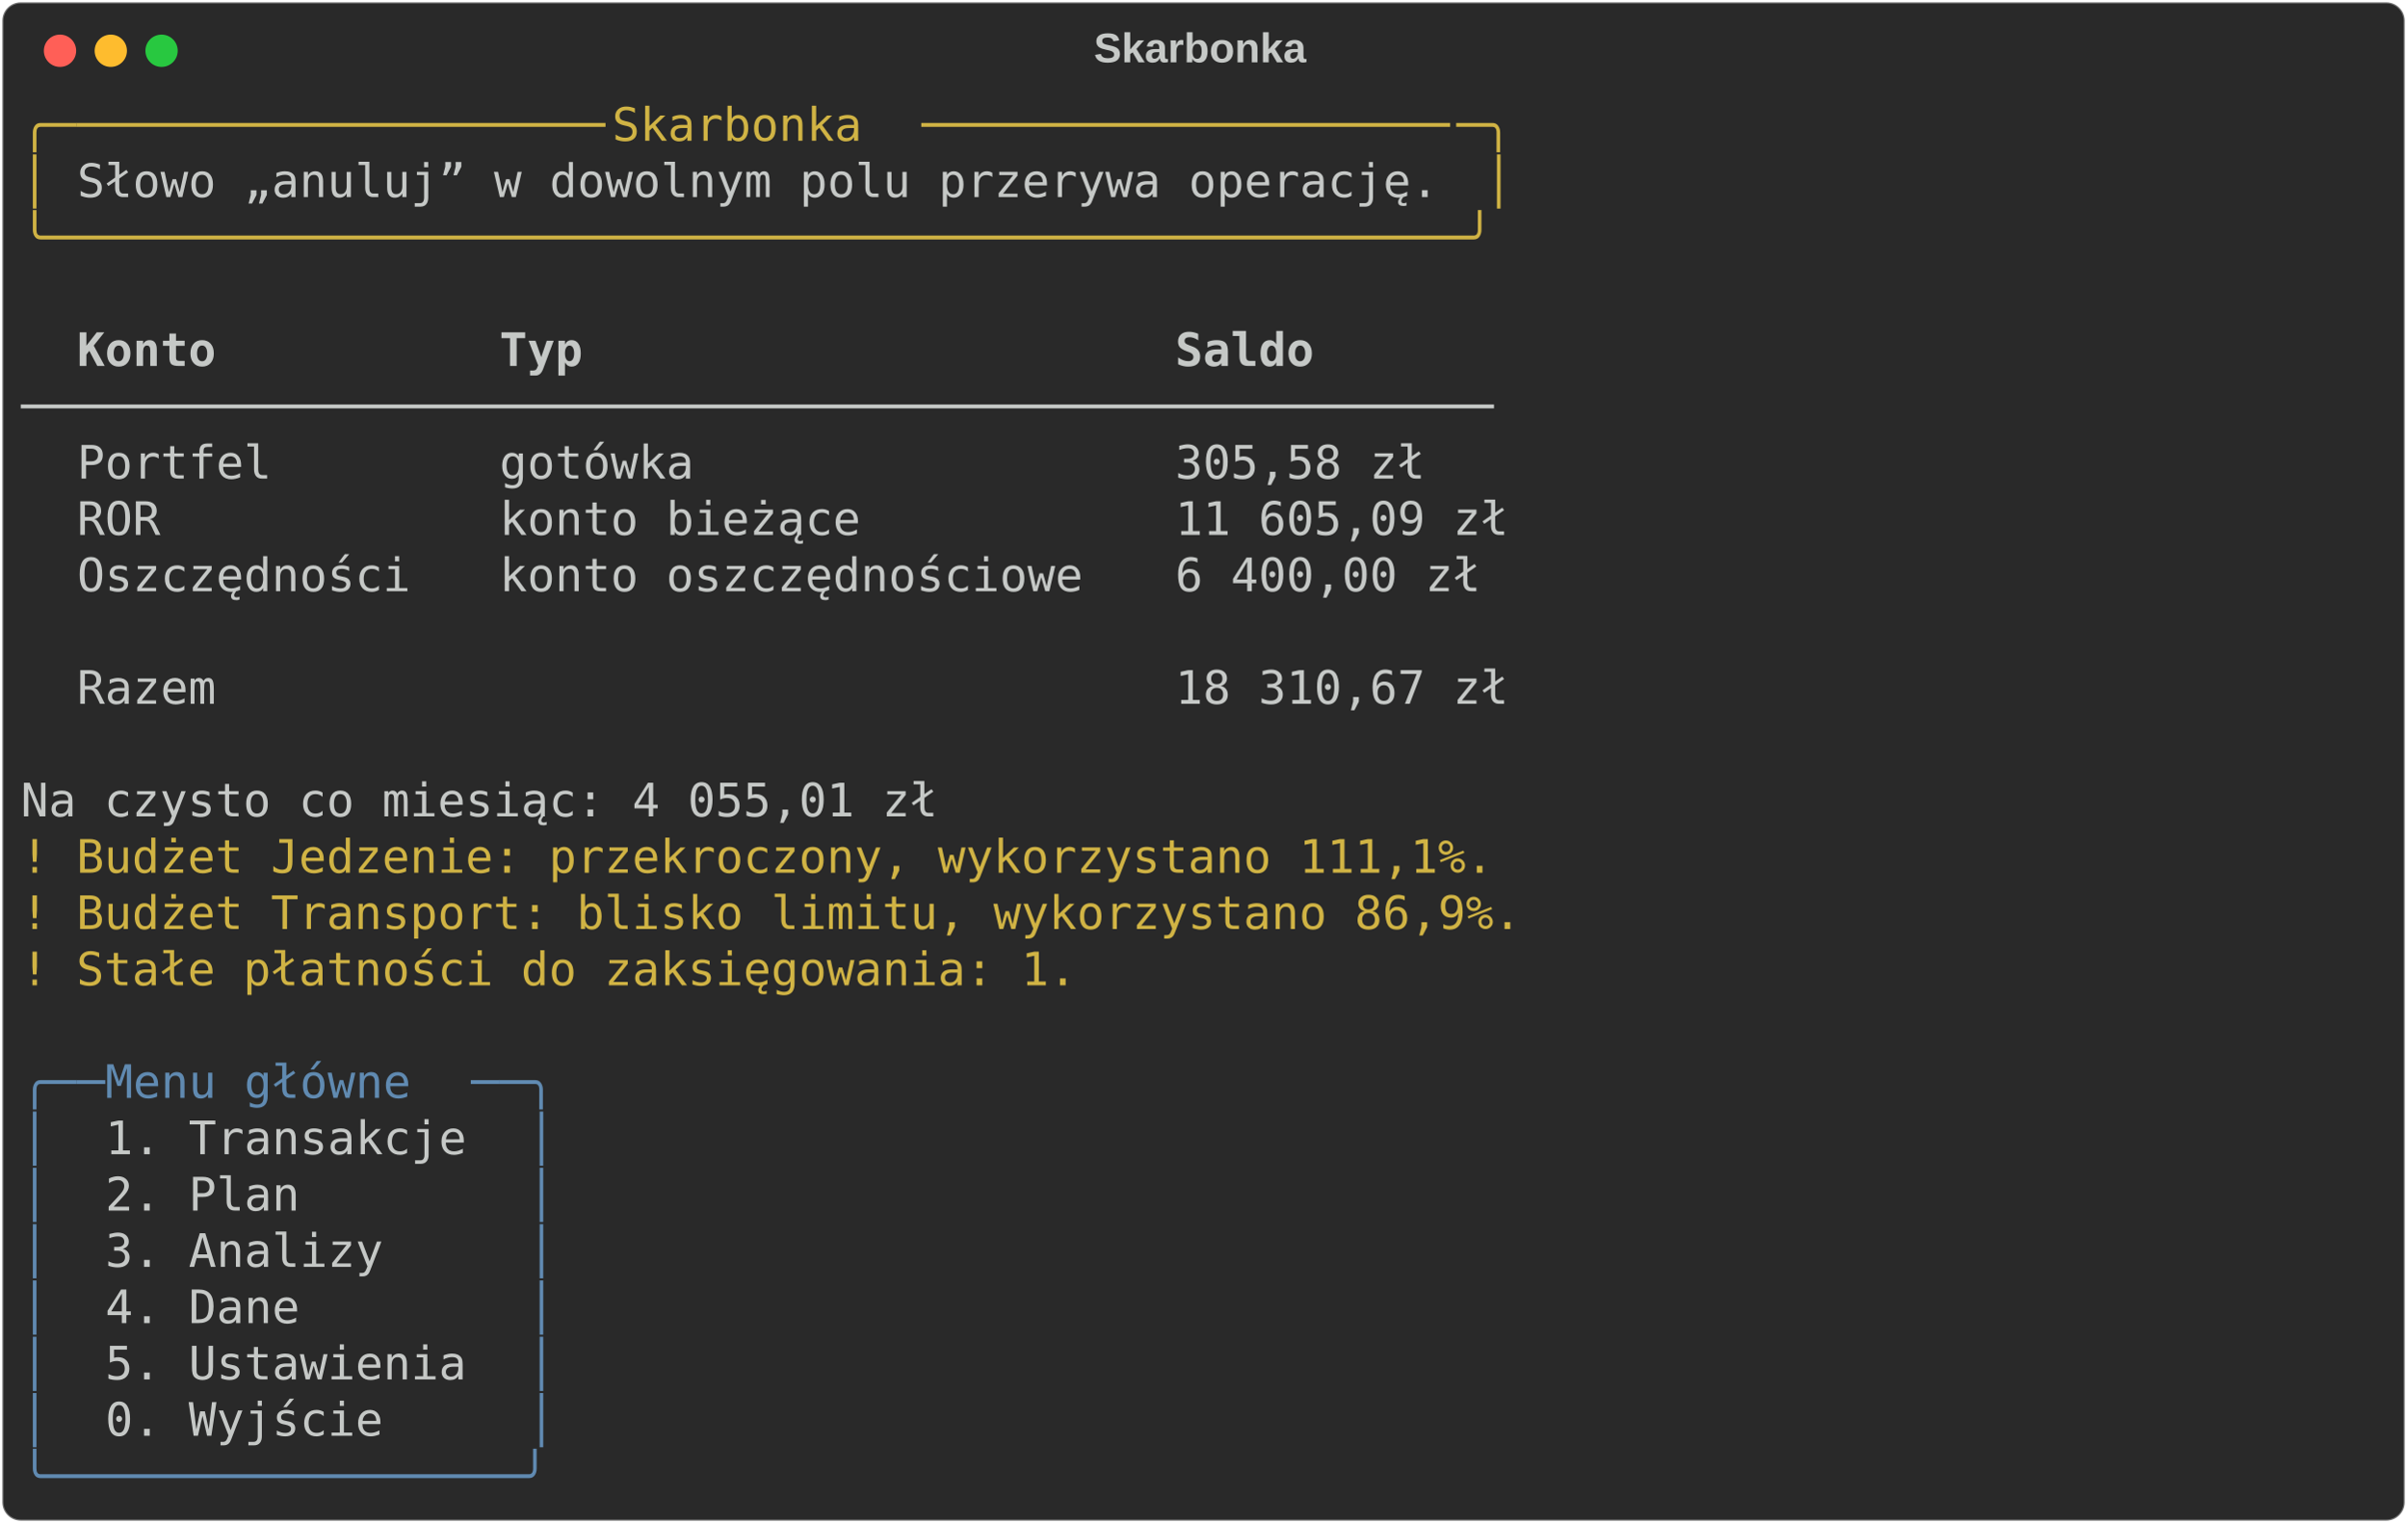
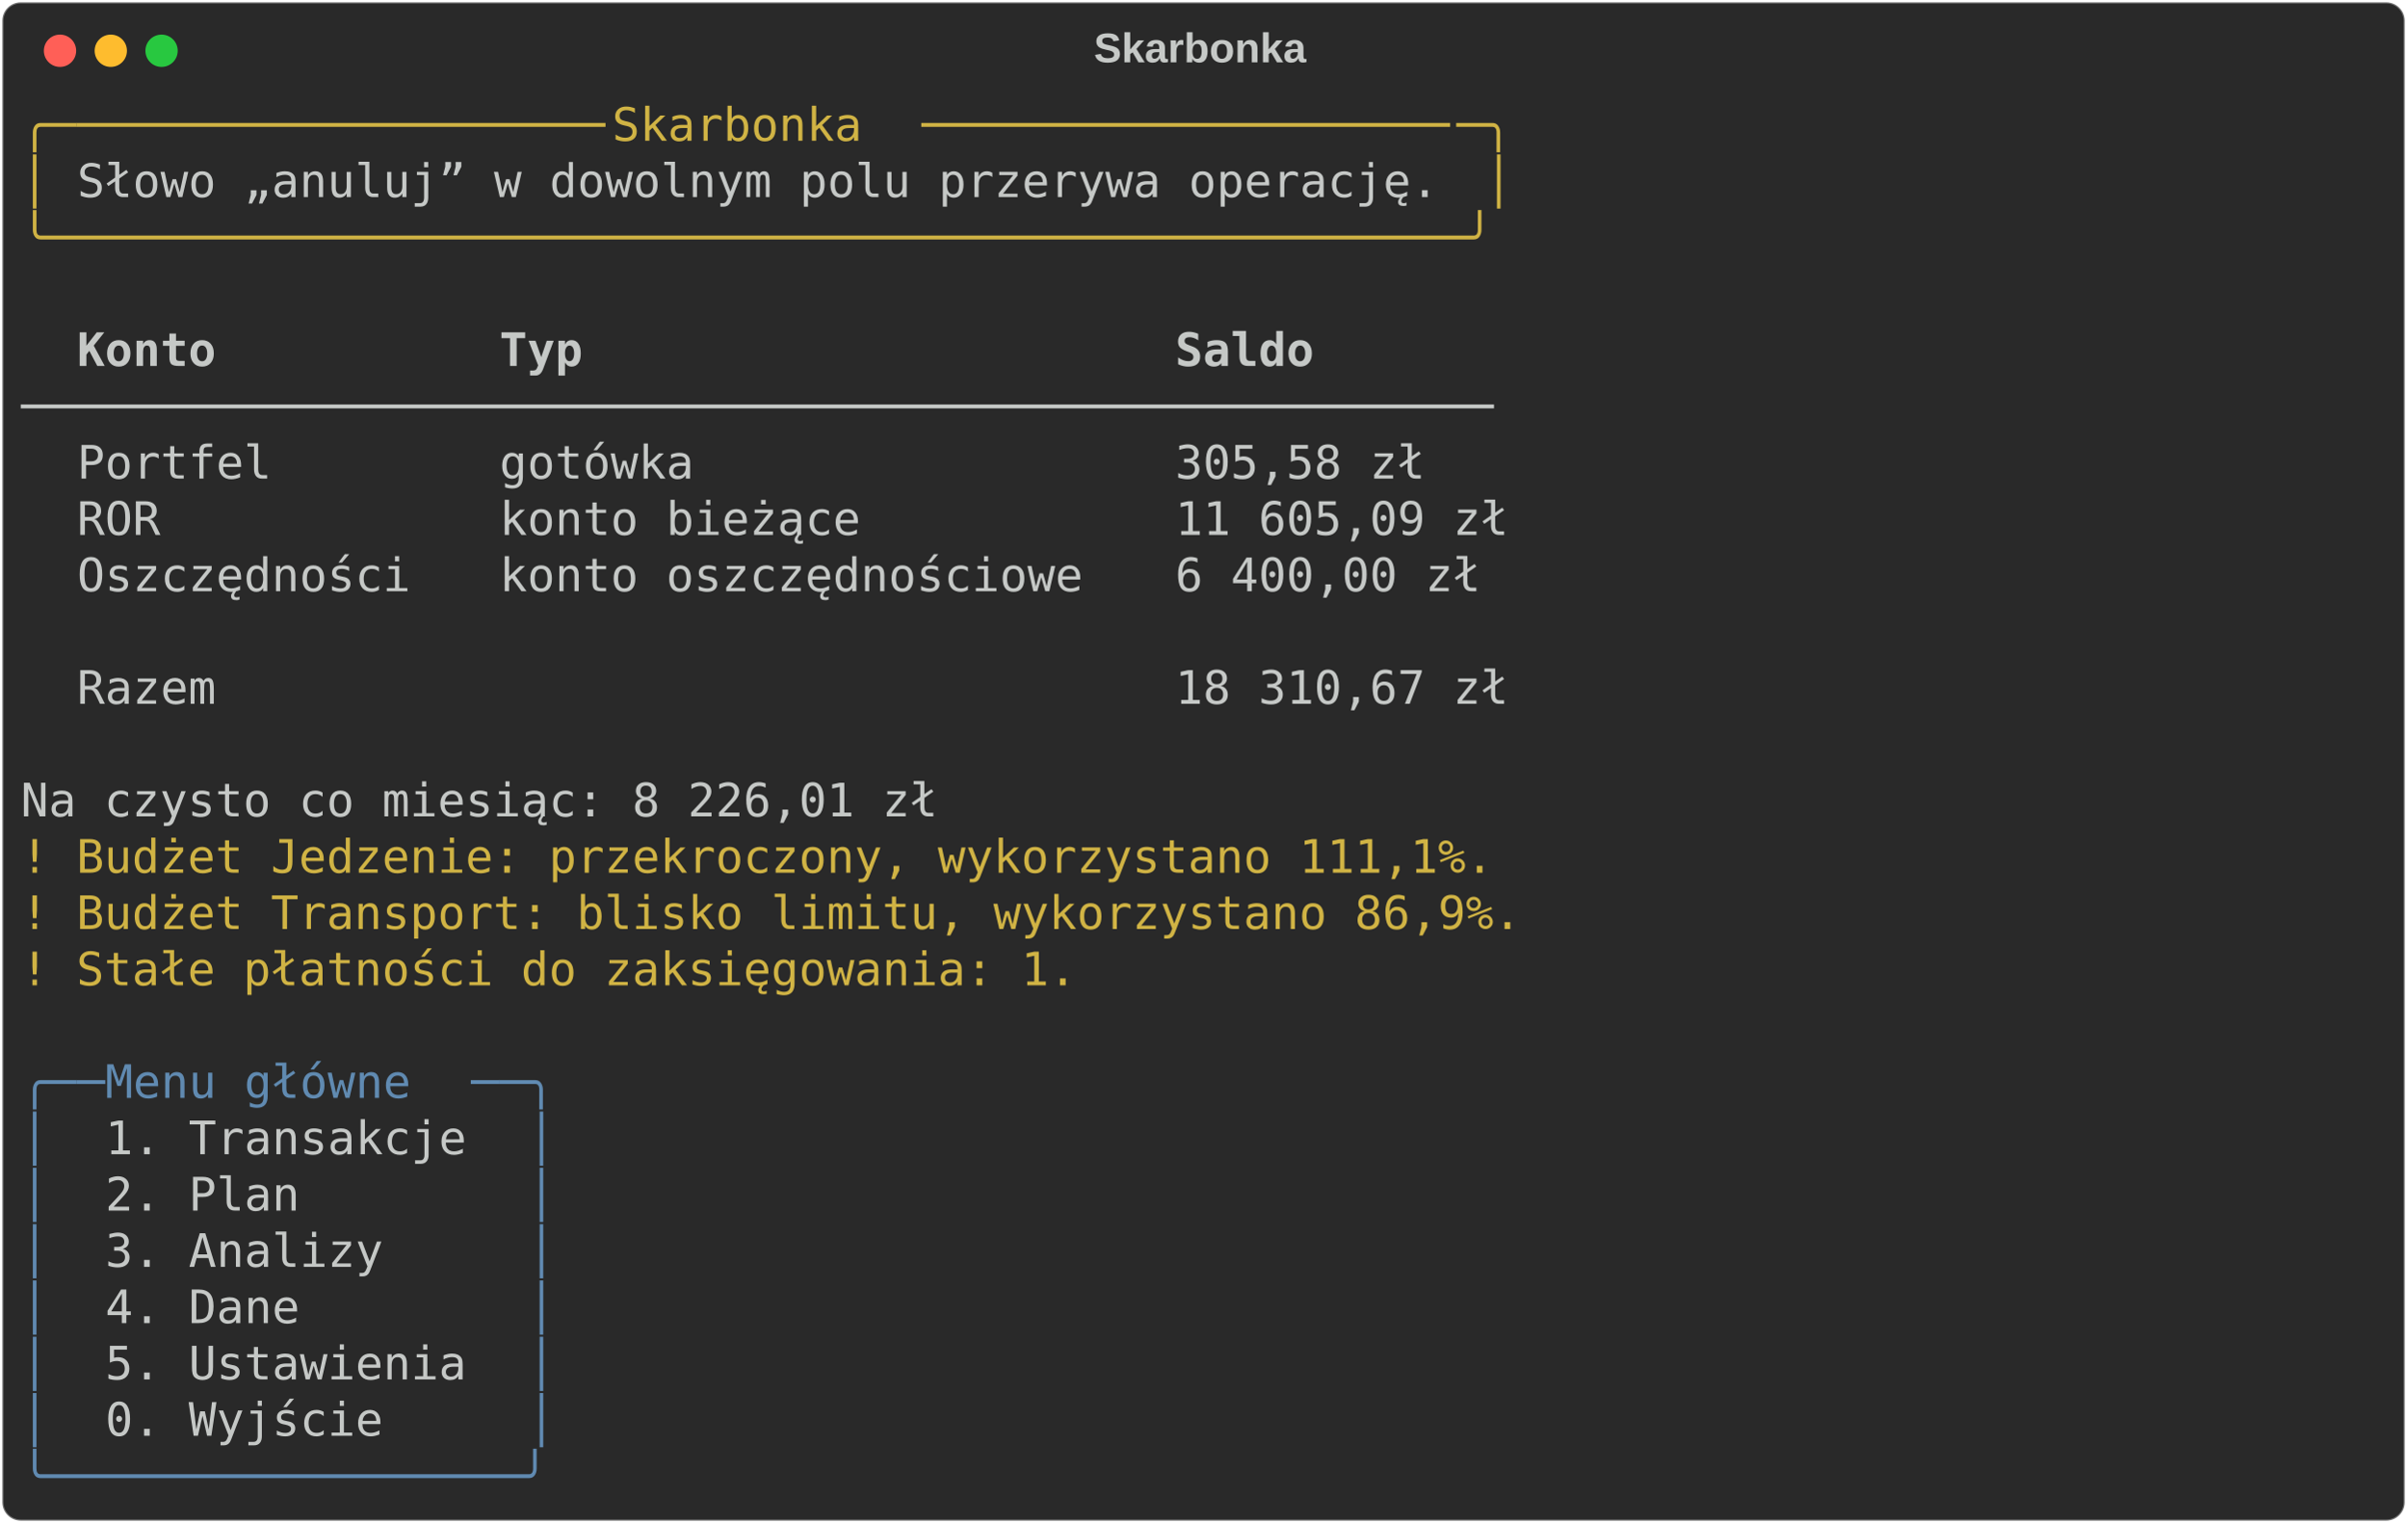
<svg xmlns="http://www.w3.org/2000/svg" class="rich-terminal" viewBox="0 0 1043 660.0">
  <style>

    @font-face {
        font-family: "Fira Code";
        src: local("FiraCode-Regular"),
                url("https://cdnjs.cloudflare.com/ajax/libs/firacode/6.2.0/woff2/FiraCode-Regular.woff2") format("woff2"),
                url("https://cdnjs.cloudflare.com/ajax/libs/firacode/6.2.0/woff/FiraCode-Regular.woff") format("woff");
        font-style: normal;
        font-weight: 400;
    }
    @font-face {
        font-family: "Fira Code";
        src: local("FiraCode-Bold"),
                url("https://cdnjs.cloudflare.com/ajax/libs/firacode/6.2.0/woff2/FiraCode-Bold.woff2") format("woff2"),
                url("https://cdnjs.cloudflare.com/ajax/libs/firacode/6.2.0/woff/FiraCode-Bold.woff") format("woff");
        font-style: bold;
        font-weight: 700;
    }

-     .terminal-770212452-matrix {
+     .terminal-1404404328-matrix {
        font-family: Fira Code, monospace;
        font-size: 20px;
        line-height: 24.4px;
        font-variant-east-asian: full-width;
    }

-     .terminal-770212452-title {
+     .terminal-1404404328-title {
        font-size: 18px;
        font-weight: bold;
        font-family: arial;
    }

-     .terminal-770212452-r1 { fill: #d0b344 }
- .terminal-770212452-r2 { fill: #c5c8c6 }
- .terminal-770212452-r3 { fill: #c5c8c6;font-weight: bold }
- .terminal-770212452-r4 { fill: #608ab1 }
+     .terminal-1404404328-r1 { fill: #d0b344 }
+ .terminal-1404404328-r2 { fill: #c5c8c6 }
+ .terminal-1404404328-r3 { fill: #c5c8c6;font-weight: bold }
+ .terminal-1404404328-r4 { fill: #608ab1 }
    </style>
  <defs>
-     <clipPath id="terminal-770212452-clip-terminal">
+     <clipPath id="terminal-1404404328-clip-terminal">
      <rect x="0" y="0" width="1023.8" height="609.0" />
    </clipPath>
-     <clipPath id="terminal-770212452-line-0">
+     <clipPath id="terminal-1404404328-line-0">
      <rect x="0" y="1.5" width="1024.8" height="24.65" />
    </clipPath>
-     <clipPath id="terminal-770212452-line-1">
+     <clipPath id="terminal-1404404328-line-1">
      <rect x="0" y="25.9" width="1024.8" height="24.65" />
    </clipPath>
-     <clipPath id="terminal-770212452-line-2">
+     <clipPath id="terminal-1404404328-line-2">
      <rect x="0" y="50.3" width="1024.8" height="24.65" />
    </clipPath>
-     <clipPath id="terminal-770212452-line-3">
+     <clipPath id="terminal-1404404328-line-3">
      <rect x="0" y="74.7" width="1024.8" height="24.65" />
    </clipPath>
-     <clipPath id="terminal-770212452-line-4">
+     <clipPath id="terminal-1404404328-line-4">
      <rect x="0" y="99.1" width="1024.8" height="24.65" />
    </clipPath>
-     <clipPath id="terminal-770212452-line-5">
+     <clipPath id="terminal-1404404328-line-5">
      <rect x="0" y="123.5" width="1024.8" height="24.65" />
    </clipPath>
-     <clipPath id="terminal-770212452-line-6">
+     <clipPath id="terminal-1404404328-line-6">
      <rect x="0" y="147.9" width="1024.8" height="24.65" />
    </clipPath>
-     <clipPath id="terminal-770212452-line-7">
+     <clipPath id="terminal-1404404328-line-7">
      <rect x="0" y="172.3" width="1024.8" height="24.65" />
    </clipPath>
-     <clipPath id="terminal-770212452-line-8">
+     <clipPath id="terminal-1404404328-line-8">
      <rect x="0" y="196.7" width="1024.8" height="24.65" />
    </clipPath>
-     <clipPath id="terminal-770212452-line-9">
+     <clipPath id="terminal-1404404328-line-9">
      <rect x="0" y="221.1" width="1024.8" height="24.65" />
    </clipPath>
-     <clipPath id="terminal-770212452-line-10">
+     <clipPath id="terminal-1404404328-line-10">
      <rect x="0" y="245.5" width="1024.8" height="24.65" />
    </clipPath>
-     <clipPath id="terminal-770212452-line-11">
+     <clipPath id="terminal-1404404328-line-11">
      <rect x="0" y="269.9" width="1024.8" height="24.65" />
    </clipPath>
-     <clipPath id="terminal-770212452-line-12">
+     <clipPath id="terminal-1404404328-line-12">
      <rect x="0" y="294.3" width="1024.8" height="24.65" />
    </clipPath>
-     <clipPath id="terminal-770212452-line-13">
+     <clipPath id="terminal-1404404328-line-13">
      <rect x="0" y="318.7" width="1024.8" height="24.65" />
    </clipPath>
-     <clipPath id="terminal-770212452-line-14">
+     <clipPath id="terminal-1404404328-line-14">
      <rect x="0" y="343.1" width="1024.8" height="24.65" />
    </clipPath>
-     <clipPath id="terminal-770212452-line-15">
+     <clipPath id="terminal-1404404328-line-15">
      <rect x="0" y="367.5" width="1024.8" height="24.65" />
    </clipPath>
-     <clipPath id="terminal-770212452-line-16">
+     <clipPath id="terminal-1404404328-line-16">
      <rect x="0" y="391.9" width="1024.8" height="24.65" />
    </clipPath>
-     <clipPath id="terminal-770212452-line-17">
+     <clipPath id="terminal-1404404328-line-17">
      <rect x="0" y="416.3" width="1024.8" height="24.65" />
    </clipPath>
-     <clipPath id="terminal-770212452-line-18">
+     <clipPath id="terminal-1404404328-line-18">
      <rect x="0" y="440.7" width="1024.8" height="24.65" />
    </clipPath>
-     <clipPath id="terminal-770212452-line-19">
+     <clipPath id="terminal-1404404328-line-19">
      <rect x="0" y="465.1" width="1024.8" height="24.65" />
    </clipPath>
-     <clipPath id="terminal-770212452-line-20">
+     <clipPath id="terminal-1404404328-line-20">
      <rect x="0" y="489.5" width="1024.8" height="24.65" />
    </clipPath>
-     <clipPath id="terminal-770212452-line-21">
+     <clipPath id="terminal-1404404328-line-21">
      <rect x="0" y="513.9" width="1024.8" height="24.65" />
    </clipPath>
-     <clipPath id="terminal-770212452-line-22">
+     <clipPath id="terminal-1404404328-line-22">
      <rect x="0" y="538.3" width="1024.8" height="24.65" />
    </clipPath>
-     <clipPath id="terminal-770212452-line-23">
+     <clipPath id="terminal-1404404328-line-23">
      <rect x="0" y="562.7" width="1024.8" height="24.65" />
    </clipPath>
  </defs>
  <rect fill="#292929" stroke="rgba(255,255,255,0.35)" stroke-width="1" x="1" y="1" width="1041" height="658" rx="8" />
-   <text class="terminal-770212452-title" fill="#c5c8c6" text-anchor="middle" x="520" y="27">Skarbonka</text>
+   <text class="terminal-1404404328-title" fill="#c5c8c6" text-anchor="middle" x="520" y="27">Skarbonka</text>
  <g transform="translate(26,22)">
    <circle cx="0" cy="0" r="7" fill="#ff5f57" />
    <circle cx="22" cy="0" r="7" fill="#febc2e" />
    <circle cx="44" cy="0" r="7" fill="#28c840" />
  </g>
-   <g transform="translate(9, 41)" clip-path="url(#terminal-770212452-clip-terminal)">
-     <g class="terminal-770212452-matrix">
-       <text class="terminal-770212452-r1" x="0" y="20" textLength="24.4" clip-path="url(#terminal-770212452-line-0)">╭─</text>
-       <text class="terminal-770212452-r1" x="24.4" y="20" textLength="231.8" clip-path="url(#terminal-770212452-line-0)">───────────────────</text>
-       <text class="terminal-770212452-r1" x="256.2" y="20" textLength="134.2" clip-path="url(#terminal-770212452-line-0)"> Skarbonka </text>
-       <text class="terminal-770212452-r1" x="390.4" y="20" textLength="231.8" clip-path="url(#terminal-770212452-line-0)">───────────────────</text>
-       <text class="terminal-770212452-r1" x="622.2" y="20" textLength="24.4" clip-path="url(#terminal-770212452-line-0)">─╮</text>
-       <text class="terminal-770212452-r2" x="1024.8" y="20" textLength="12.2" clip-path="url(#terminal-770212452-line-0)">
- </text>
-       <text class="terminal-770212452-r1" x="0" y="44.4" textLength="12.2" clip-path="url(#terminal-770212452-line-1)">│</text>
-       <text class="terminal-770212452-r2" x="24.4" y="44.4" textLength="597.8" clip-path="url(#terminal-770212452-line-1)">Słowo „anuluj” w dowolnym polu przerywa operację.</text>
-       <text class="terminal-770212452-r1" x="634.4" y="44.4" textLength="12.2" clip-path="url(#terminal-770212452-line-1)">│</text>
-       <text class="terminal-770212452-r2" x="1024.8" y="44.4" textLength="12.2" clip-path="url(#terminal-770212452-line-1)">
- </text>
-       <text class="terminal-770212452-r1" x="0" y="68.8" textLength="646.6" clip-path="url(#terminal-770212452-line-2)">╰───────────────────────────────────────────────────╯</text>
-       <text class="terminal-770212452-r2" x="1024.8" y="68.8" textLength="12.2" clip-path="url(#terminal-770212452-line-2)">
- </text>
-       <text class="terminal-770212452-r2" x="1024.8" y="93.2" textLength="12.2" clip-path="url(#terminal-770212452-line-3)">
- </text>
-       <text class="terminal-770212452-r3" x="24.4" y="117.6" textLength="146.4" clip-path="url(#terminal-770212452-line-4)">Konto       </text>
-       <text class="terminal-770212452-r3" x="207.4" y="117.6" textLength="256.2" clip-path="url(#terminal-770212452-line-4)">Typ                  </text>
-       <text class="terminal-770212452-r3" x="500.2" y="117.6" textLength="146.4" clip-path="url(#terminal-770212452-line-4)">       Saldo</text>
-       <text class="terminal-770212452-r2" x="1024.8" y="117.6" textLength="12.2" clip-path="url(#terminal-770212452-line-4)">
- </text>
-       <text class="terminal-770212452-r2" x="0" y="142" textLength="671" clip-path="url(#terminal-770212452-line-5)"> ───────────────────────────────────────────────────── </text>
-       <text class="terminal-770212452-r2" x="1024.8" y="142" textLength="12.2" clip-path="url(#terminal-770212452-line-5)">
- </text>
-       <text class="terminal-770212452-r2" x="24.4" y="166.4" textLength="146.4" clip-path="url(#terminal-770212452-line-6)">Portfel     </text>
-       <text class="terminal-770212452-r2" x="207.4" y="166.4" textLength="256.2" clip-path="url(#terminal-770212452-line-6)">gotówka              </text>
-       <text class="terminal-770212452-r2" x="500.2" y="166.4" textLength="146.4" clip-path="url(#terminal-770212452-line-6)">   305,58 zł</text>
-       <text class="terminal-770212452-r2" x="1024.8" y="166.4" textLength="12.2" clip-path="url(#terminal-770212452-line-6)">
- </text>
-       <text class="terminal-770212452-r2" x="24.4" y="190.8" textLength="146.4" clip-path="url(#terminal-770212452-line-7)">ROR         </text>
-       <text class="terminal-770212452-r2" x="207.4" y="190.8" textLength="256.2" clip-path="url(#terminal-770212452-line-7)">konto bieżące        </text>
-       <text class="terminal-770212452-r2" x="500.2" y="190.8" textLength="146.4" clip-path="url(#terminal-770212452-line-7)">11 605,09 zł</text>
-       <text class="terminal-770212452-r2" x="1024.8" y="190.8" textLength="12.2" clip-path="url(#terminal-770212452-line-7)">
- </text>
-       <text class="terminal-770212452-r2" x="24.4" y="215.2" textLength="146.4" clip-path="url(#terminal-770212452-line-8)">Oszczędności</text>
-       <text class="terminal-770212452-r2" x="207.4" y="215.2" textLength="256.2" clip-path="url(#terminal-770212452-line-8)">konto oszczędnościowe</text>
-       <text class="terminal-770212452-r2" x="500.2" y="215.2" textLength="146.4" clip-path="url(#terminal-770212452-line-8)"> 6 400,00 zł</text>
-       <text class="terminal-770212452-r2" x="1024.8" y="215.2" textLength="12.2" clip-path="url(#terminal-770212452-line-8)">
- </text>
-       <text class="terminal-770212452-r2" x="1024.8" y="239.6" textLength="12.2" clip-path="url(#terminal-770212452-line-9)">
- </text>
-       <text class="terminal-770212452-r2" x="24.4" y="264" textLength="146.4" clip-path="url(#terminal-770212452-line-10)">Razem       </text>
-       <text class="terminal-770212452-r2" x="500.2" y="264" textLength="146.4" clip-path="url(#terminal-770212452-line-10)">18 310,67 zł</text>
-       <text class="terminal-770212452-r2" x="1024.8" y="264" textLength="12.2" clip-path="url(#terminal-770212452-line-10)">
- </text>
-       <text class="terminal-770212452-r2" x="1024.8" y="288.4" textLength="12.2" clip-path="url(#terminal-770212452-line-11)">
- </text>
-       <text class="terminal-770212452-r2" x="0" y="312.8" textLength="427" clip-path="url(#terminal-770212452-line-12)">  Na czysto co miesiąc: 4 055,01 zł</text>
-       <text class="terminal-770212452-r2" x="1024.8" y="312.8" textLength="12.2" clip-path="url(#terminal-770212452-line-12)">
- </text>
-       <text class="terminal-770212452-r1" x="0" y="337.2" textLength="671" clip-path="url(#terminal-770212452-line-13)">  ! Budżet Jedzenie: przekroczony, wykorzystano 111,1%.</text>
-       <text class="terminal-770212452-r2" x="1024.8" y="337.2" textLength="12.2" clip-path="url(#terminal-770212452-line-13)">
- </text>
-       <text class="terminal-770212452-r1" x="0" y="361.6" textLength="683.2" clip-path="url(#terminal-770212452-line-14)">  ! Budżet Transport: blisko limitu, wykorzystano 86,9%.</text>
-       <text class="terminal-770212452-r2" x="1024.8" y="361.6" textLength="12.2" clip-path="url(#terminal-770212452-line-14)">
- </text>
-       <text class="terminal-770212452-r1" x="0" y="386" textLength="488" clip-path="url(#terminal-770212452-line-15)">  ! Stałe płatności do zaksięgowania: 1.</text>
-       <text class="terminal-770212452-r2" x="1024.8" y="386" textLength="12.2" clip-path="url(#terminal-770212452-line-15)">
- </text>
-       <text class="terminal-770212452-r2" x="1024.8" y="410.4" textLength="12.2" clip-path="url(#terminal-770212452-line-16)">
- </text>
-       <text class="terminal-770212452-r4" x="0" y="434.8" textLength="24.4" clip-path="url(#terminal-770212452-line-17)">╭─</text>
-       <text class="terminal-770212452-r4" x="24.4" y="434.8" textLength="12.2" clip-path="url(#terminal-770212452-line-17)">─</text>
-       <text class="terminal-770212452-r4" x="36.6" y="434.8" textLength="158.6" clip-path="url(#terminal-770212452-line-17)"> Menu główne </text>
-       <text class="terminal-770212452-r4" x="195.2" y="434.8" textLength="12.2" clip-path="url(#terminal-770212452-line-17)">─</text>
-       <text class="terminal-770212452-r4" x="207.4" y="434.8" textLength="24.4" clip-path="url(#terminal-770212452-line-17)">─╮</text>
-       <text class="terminal-770212452-r2" x="1024.8" y="434.8" textLength="12.2" clip-path="url(#terminal-770212452-line-17)">
- </text>
-       <text class="terminal-770212452-r4" x="0" y="459.2" textLength="12.2" clip-path="url(#terminal-770212452-line-18)">│</text>
-       <text class="terminal-770212452-r2" x="36.6" y="459.2" textLength="158.6" clip-path="url(#terminal-770212452-line-18)">1. Transakcje</text>
-       <text class="terminal-770212452-r4" x="219.6" y="459.2" textLength="12.2" clip-path="url(#terminal-770212452-line-18)">│</text>
-       <text class="terminal-770212452-r2" x="1024.8" y="459.2" textLength="12.2" clip-path="url(#terminal-770212452-line-18)">
- </text>
-       <text class="terminal-770212452-r4" x="0" y="483.6" textLength="12.2" clip-path="url(#terminal-770212452-line-19)">│</text>
-       <text class="terminal-770212452-r2" x="36.6" y="483.6" textLength="85.4" clip-path="url(#terminal-770212452-line-19)">2. Plan</text>
-       <text class="terminal-770212452-r4" x="219.6" y="483.6" textLength="12.2" clip-path="url(#terminal-770212452-line-19)">│</text>
-       <text class="terminal-770212452-r2" x="1024.8" y="483.6" textLength="12.2" clip-path="url(#terminal-770212452-line-19)">
- </text>
-       <text class="terminal-770212452-r4" x="0" y="508" textLength="12.2" clip-path="url(#terminal-770212452-line-20)">│</text>
-       <text class="terminal-770212452-r2" x="36.6" y="508" textLength="122" clip-path="url(#terminal-770212452-line-20)">3. Analizy</text>
-       <text class="terminal-770212452-r4" x="219.6" y="508" textLength="12.2" clip-path="url(#terminal-770212452-line-20)">│</text>
-       <text class="terminal-770212452-r2" x="1024.8" y="508" textLength="12.2" clip-path="url(#terminal-770212452-line-20)">
- </text>
-       <text class="terminal-770212452-r4" x="0" y="532.4" textLength="12.2" clip-path="url(#terminal-770212452-line-21)">│</text>
-       <text class="terminal-770212452-r2" x="36.6" y="532.4" textLength="85.4" clip-path="url(#terminal-770212452-line-21)">4. Dane</text>
-       <text class="terminal-770212452-r4" x="219.6" y="532.4" textLength="12.2" clip-path="url(#terminal-770212452-line-21)">│</text>
-       <text class="terminal-770212452-r2" x="1024.8" y="532.4" textLength="12.2" clip-path="url(#terminal-770212452-line-21)">
- </text>
-       <text class="terminal-770212452-r4" x="0" y="556.8" textLength="12.2" clip-path="url(#terminal-770212452-line-22)">│</text>
-       <text class="terminal-770212452-r2" x="36.6" y="556.8" textLength="158.6" clip-path="url(#terminal-770212452-line-22)">5. Ustawienia</text>
-       <text class="terminal-770212452-r4" x="219.6" y="556.8" textLength="12.2" clip-path="url(#terminal-770212452-line-22)">│</text>
-       <text class="terminal-770212452-r2" x="1024.8" y="556.8" textLength="12.2" clip-path="url(#terminal-770212452-line-22)">
- </text>
-       <text class="terminal-770212452-r4" x="0" y="581.2" textLength="12.2" clip-path="url(#terminal-770212452-line-23)">│</text>
-       <text class="terminal-770212452-r2" x="36.6" y="581.2" textLength="122" clip-path="url(#terminal-770212452-line-23)">0. Wyjście</text>
-       <text class="terminal-770212452-r4" x="219.6" y="581.2" textLength="12.2" clip-path="url(#terminal-770212452-line-23)">│</text>
-       <text class="terminal-770212452-r2" x="1024.8" y="581.2" textLength="12.2" clip-path="url(#terminal-770212452-line-23)">
- </text>
-       <text class="terminal-770212452-r4" x="0" y="605.6" textLength="231.8" clip-path="url(#terminal-770212452-line-24)">╰─────────────────╯</text>
-       <text class="terminal-770212452-r2" x="1024.8" y="605.6" textLength="12.2" clip-path="url(#terminal-770212452-line-24)">
+   <g transform="translate(9, 41)" clip-path="url(#terminal-1404404328-clip-terminal)">
+     <g class="terminal-1404404328-matrix">
+       <text class="terminal-1404404328-r1" x="0" y="20" textLength="24.4" clip-path="url(#terminal-1404404328-line-0)">╭─</text>
+       <text class="terminal-1404404328-r1" x="24.4" y="20" textLength="231.8" clip-path="url(#terminal-1404404328-line-0)">───────────────────</text>
+       <text class="terminal-1404404328-r1" x="256.2" y="20" textLength="134.2" clip-path="url(#terminal-1404404328-line-0)"> Skarbonka </text>
+       <text class="terminal-1404404328-r1" x="390.4" y="20" textLength="231.8" clip-path="url(#terminal-1404404328-line-0)">───────────────────</text>
+       <text class="terminal-1404404328-r1" x="622.2" y="20" textLength="24.4" clip-path="url(#terminal-1404404328-line-0)">─╮</text>
+       <text class="terminal-1404404328-r2" x="1024.8" y="20" textLength="12.2" clip-path="url(#terminal-1404404328-line-0)">
+ </text>
+       <text class="terminal-1404404328-r1" x="0" y="44.4" textLength="12.2" clip-path="url(#terminal-1404404328-line-1)">│</text>
+       <text class="terminal-1404404328-r2" x="24.4" y="44.4" textLength="597.8" clip-path="url(#terminal-1404404328-line-1)">Słowo „anuluj” w dowolnym polu przerywa operację.</text>
+       <text class="terminal-1404404328-r1" x="634.4" y="44.4" textLength="12.2" clip-path="url(#terminal-1404404328-line-1)">│</text>
+       <text class="terminal-1404404328-r2" x="1024.8" y="44.4" textLength="12.2" clip-path="url(#terminal-1404404328-line-1)">
+ </text>
+       <text class="terminal-1404404328-r1" x="0" y="68.8" textLength="646.6" clip-path="url(#terminal-1404404328-line-2)">╰───────────────────────────────────────────────────╯</text>
+       <text class="terminal-1404404328-r2" x="1024.8" y="68.8" textLength="12.2" clip-path="url(#terminal-1404404328-line-2)">
+ </text>
+       <text class="terminal-1404404328-r2" x="1024.8" y="93.2" textLength="12.2" clip-path="url(#terminal-1404404328-line-3)">
+ </text>
+       <text class="terminal-1404404328-r3" x="24.4" y="117.6" textLength="146.4" clip-path="url(#terminal-1404404328-line-4)">Konto       </text>
+       <text class="terminal-1404404328-r3" x="207.4" y="117.6" textLength="256.2" clip-path="url(#terminal-1404404328-line-4)">Typ                  </text>
+       <text class="terminal-1404404328-r3" x="500.2" y="117.6" textLength="146.4" clip-path="url(#terminal-1404404328-line-4)">       Saldo</text>
+       <text class="terminal-1404404328-r2" x="1024.8" y="117.6" textLength="12.2" clip-path="url(#terminal-1404404328-line-4)">
+ </text>
+       <text class="terminal-1404404328-r2" x="0" y="142" textLength="671" clip-path="url(#terminal-1404404328-line-5)"> ───────────────────────────────────────────────────── </text>
+       <text class="terminal-1404404328-r2" x="1024.8" y="142" textLength="12.2" clip-path="url(#terminal-1404404328-line-5)">
+ </text>
+       <text class="terminal-1404404328-r2" x="24.4" y="166.4" textLength="146.4" clip-path="url(#terminal-1404404328-line-6)">Portfel     </text>
+       <text class="terminal-1404404328-r2" x="207.4" y="166.4" textLength="256.2" clip-path="url(#terminal-1404404328-line-6)">gotówka              </text>
+       <text class="terminal-1404404328-r2" x="500.2" y="166.4" textLength="146.4" clip-path="url(#terminal-1404404328-line-6)">   305,58 zł</text>
+       <text class="terminal-1404404328-r2" x="1024.8" y="166.4" textLength="12.2" clip-path="url(#terminal-1404404328-line-6)">
+ </text>
+       <text class="terminal-1404404328-r2" x="24.4" y="190.8" textLength="146.4" clip-path="url(#terminal-1404404328-line-7)">ROR         </text>
+       <text class="terminal-1404404328-r2" x="207.4" y="190.8" textLength="256.2" clip-path="url(#terminal-1404404328-line-7)">konto bieżące        </text>
+       <text class="terminal-1404404328-r2" x="500.2" y="190.8" textLength="146.4" clip-path="url(#terminal-1404404328-line-7)">11 605,09 zł</text>
+       <text class="terminal-1404404328-r2" x="1024.8" y="190.8" textLength="12.2" clip-path="url(#terminal-1404404328-line-7)">
+ </text>
+       <text class="terminal-1404404328-r2" x="24.4" y="215.2" textLength="146.4" clip-path="url(#terminal-1404404328-line-8)">Oszczędności</text>
+       <text class="terminal-1404404328-r2" x="207.4" y="215.2" textLength="256.2" clip-path="url(#terminal-1404404328-line-8)">konto oszczędnościowe</text>
+       <text class="terminal-1404404328-r2" x="500.2" y="215.2" textLength="146.4" clip-path="url(#terminal-1404404328-line-8)"> 6 400,00 zł</text>
+       <text class="terminal-1404404328-r2" x="1024.8" y="215.2" textLength="12.2" clip-path="url(#terminal-1404404328-line-8)">
+ </text>
+       <text class="terminal-1404404328-r2" x="1024.8" y="239.6" textLength="12.2" clip-path="url(#terminal-1404404328-line-9)">
+ </text>
+       <text class="terminal-1404404328-r2" x="24.4" y="264" textLength="146.4" clip-path="url(#terminal-1404404328-line-10)">Razem       </text>
+       <text class="terminal-1404404328-r2" x="500.2" y="264" textLength="146.4" clip-path="url(#terminal-1404404328-line-10)">18 310,67 zł</text>
+       <text class="terminal-1404404328-r2" x="1024.8" y="264" textLength="12.2" clip-path="url(#terminal-1404404328-line-10)">
+ </text>
+       <text class="terminal-1404404328-r2" x="1024.8" y="288.4" textLength="12.2" clip-path="url(#terminal-1404404328-line-11)">
+ </text>
+       <text class="terminal-1404404328-r2" x="0" y="312.8" textLength="427" clip-path="url(#terminal-1404404328-line-12)">  Na czysto co miesiąc: 8 226,01 zł</text>
+       <text class="terminal-1404404328-r2" x="1024.8" y="312.8" textLength="12.2" clip-path="url(#terminal-1404404328-line-12)">
+ </text>
+       <text class="terminal-1404404328-r1" x="0" y="337.2" textLength="671" clip-path="url(#terminal-1404404328-line-13)">  ! Budżet Jedzenie: przekroczony, wykorzystano 111,1%.</text>
+       <text class="terminal-1404404328-r2" x="1024.8" y="337.2" textLength="12.2" clip-path="url(#terminal-1404404328-line-13)">
+ </text>
+       <text class="terminal-1404404328-r1" x="0" y="361.6" textLength="683.2" clip-path="url(#terminal-1404404328-line-14)">  ! Budżet Transport: blisko limitu, wykorzystano 86,9%.</text>
+       <text class="terminal-1404404328-r2" x="1024.8" y="361.6" textLength="12.2" clip-path="url(#terminal-1404404328-line-14)">
+ </text>
+       <text class="terminal-1404404328-r1" x="0" y="386" textLength="488" clip-path="url(#terminal-1404404328-line-15)">  ! Stałe płatności do zaksięgowania: 1.</text>
+       <text class="terminal-1404404328-r2" x="1024.8" y="386" textLength="12.2" clip-path="url(#terminal-1404404328-line-15)">
+ </text>
+       <text class="terminal-1404404328-r2" x="1024.8" y="410.4" textLength="12.2" clip-path="url(#terminal-1404404328-line-16)">
+ </text>
+       <text class="terminal-1404404328-r4" x="0" y="434.8" textLength="24.4" clip-path="url(#terminal-1404404328-line-17)">╭─</text>
+       <text class="terminal-1404404328-r4" x="24.4" y="434.8" textLength="12.2" clip-path="url(#terminal-1404404328-line-17)">─</text>
+       <text class="terminal-1404404328-r4" x="36.6" y="434.8" textLength="158.6" clip-path="url(#terminal-1404404328-line-17)"> Menu główne </text>
+       <text class="terminal-1404404328-r4" x="195.2" y="434.8" textLength="12.2" clip-path="url(#terminal-1404404328-line-17)">─</text>
+       <text class="terminal-1404404328-r4" x="207.4" y="434.8" textLength="24.4" clip-path="url(#terminal-1404404328-line-17)">─╮</text>
+       <text class="terminal-1404404328-r2" x="1024.8" y="434.8" textLength="12.2" clip-path="url(#terminal-1404404328-line-17)">
+ </text>
+       <text class="terminal-1404404328-r4" x="0" y="459.2" textLength="12.2" clip-path="url(#terminal-1404404328-line-18)">│</text>
+       <text class="terminal-1404404328-r2" x="36.6" y="459.2" textLength="158.6" clip-path="url(#terminal-1404404328-line-18)">1. Transakcje</text>
+       <text class="terminal-1404404328-r4" x="219.6" y="459.2" textLength="12.2" clip-path="url(#terminal-1404404328-line-18)">│</text>
+       <text class="terminal-1404404328-r2" x="1024.8" y="459.2" textLength="12.2" clip-path="url(#terminal-1404404328-line-18)">
+ </text>
+       <text class="terminal-1404404328-r4" x="0" y="483.6" textLength="12.2" clip-path="url(#terminal-1404404328-line-19)">│</text>
+       <text class="terminal-1404404328-r2" x="36.6" y="483.6" textLength="85.4" clip-path="url(#terminal-1404404328-line-19)">2. Plan</text>
+       <text class="terminal-1404404328-r4" x="219.6" y="483.6" textLength="12.2" clip-path="url(#terminal-1404404328-line-19)">│</text>
+       <text class="terminal-1404404328-r2" x="1024.8" y="483.6" textLength="12.2" clip-path="url(#terminal-1404404328-line-19)">
+ </text>
+       <text class="terminal-1404404328-r4" x="0" y="508" textLength="12.2" clip-path="url(#terminal-1404404328-line-20)">│</text>
+       <text class="terminal-1404404328-r2" x="36.6" y="508" textLength="122" clip-path="url(#terminal-1404404328-line-20)">3. Analizy</text>
+       <text class="terminal-1404404328-r4" x="219.6" y="508" textLength="12.2" clip-path="url(#terminal-1404404328-line-20)">│</text>
+       <text class="terminal-1404404328-r2" x="1024.8" y="508" textLength="12.2" clip-path="url(#terminal-1404404328-line-20)">
+ </text>
+       <text class="terminal-1404404328-r4" x="0" y="532.4" textLength="12.2" clip-path="url(#terminal-1404404328-line-21)">│</text>
+       <text class="terminal-1404404328-r2" x="36.6" y="532.4" textLength="85.4" clip-path="url(#terminal-1404404328-line-21)">4. Dane</text>
+       <text class="terminal-1404404328-r4" x="219.6" y="532.4" textLength="12.2" clip-path="url(#terminal-1404404328-line-21)">│</text>
+       <text class="terminal-1404404328-r2" x="1024.8" y="532.4" textLength="12.2" clip-path="url(#terminal-1404404328-line-21)">
+ </text>
+       <text class="terminal-1404404328-r4" x="0" y="556.8" textLength="12.2" clip-path="url(#terminal-1404404328-line-22)">│</text>
+       <text class="terminal-1404404328-r2" x="36.6" y="556.8" textLength="158.6" clip-path="url(#terminal-1404404328-line-22)">5. Ustawienia</text>
+       <text class="terminal-1404404328-r4" x="219.6" y="556.8" textLength="12.2" clip-path="url(#terminal-1404404328-line-22)">│</text>
+       <text class="terminal-1404404328-r2" x="1024.8" y="556.8" textLength="12.2" clip-path="url(#terminal-1404404328-line-22)">
+ </text>
+       <text class="terminal-1404404328-r4" x="0" y="581.2" textLength="12.2" clip-path="url(#terminal-1404404328-line-23)">│</text>
+       <text class="terminal-1404404328-r2" x="36.6" y="581.2" textLength="122" clip-path="url(#terminal-1404404328-line-23)">0. Wyjście</text>
+       <text class="terminal-1404404328-r4" x="219.6" y="581.2" textLength="12.2" clip-path="url(#terminal-1404404328-line-23)">│</text>
+       <text class="terminal-1404404328-r2" x="1024.8" y="581.2" textLength="12.2" clip-path="url(#terminal-1404404328-line-23)">
+ </text>
+       <text class="terminal-1404404328-r4" x="0" y="605.6" textLength="231.8" clip-path="url(#terminal-1404404328-line-24)">╰─────────────────╯</text>
+       <text class="terminal-1404404328-r2" x="1024.8" y="605.6" textLength="12.2" clip-path="url(#terminal-1404404328-line-24)">
</text>
    </g>
  </g>
</svg>
